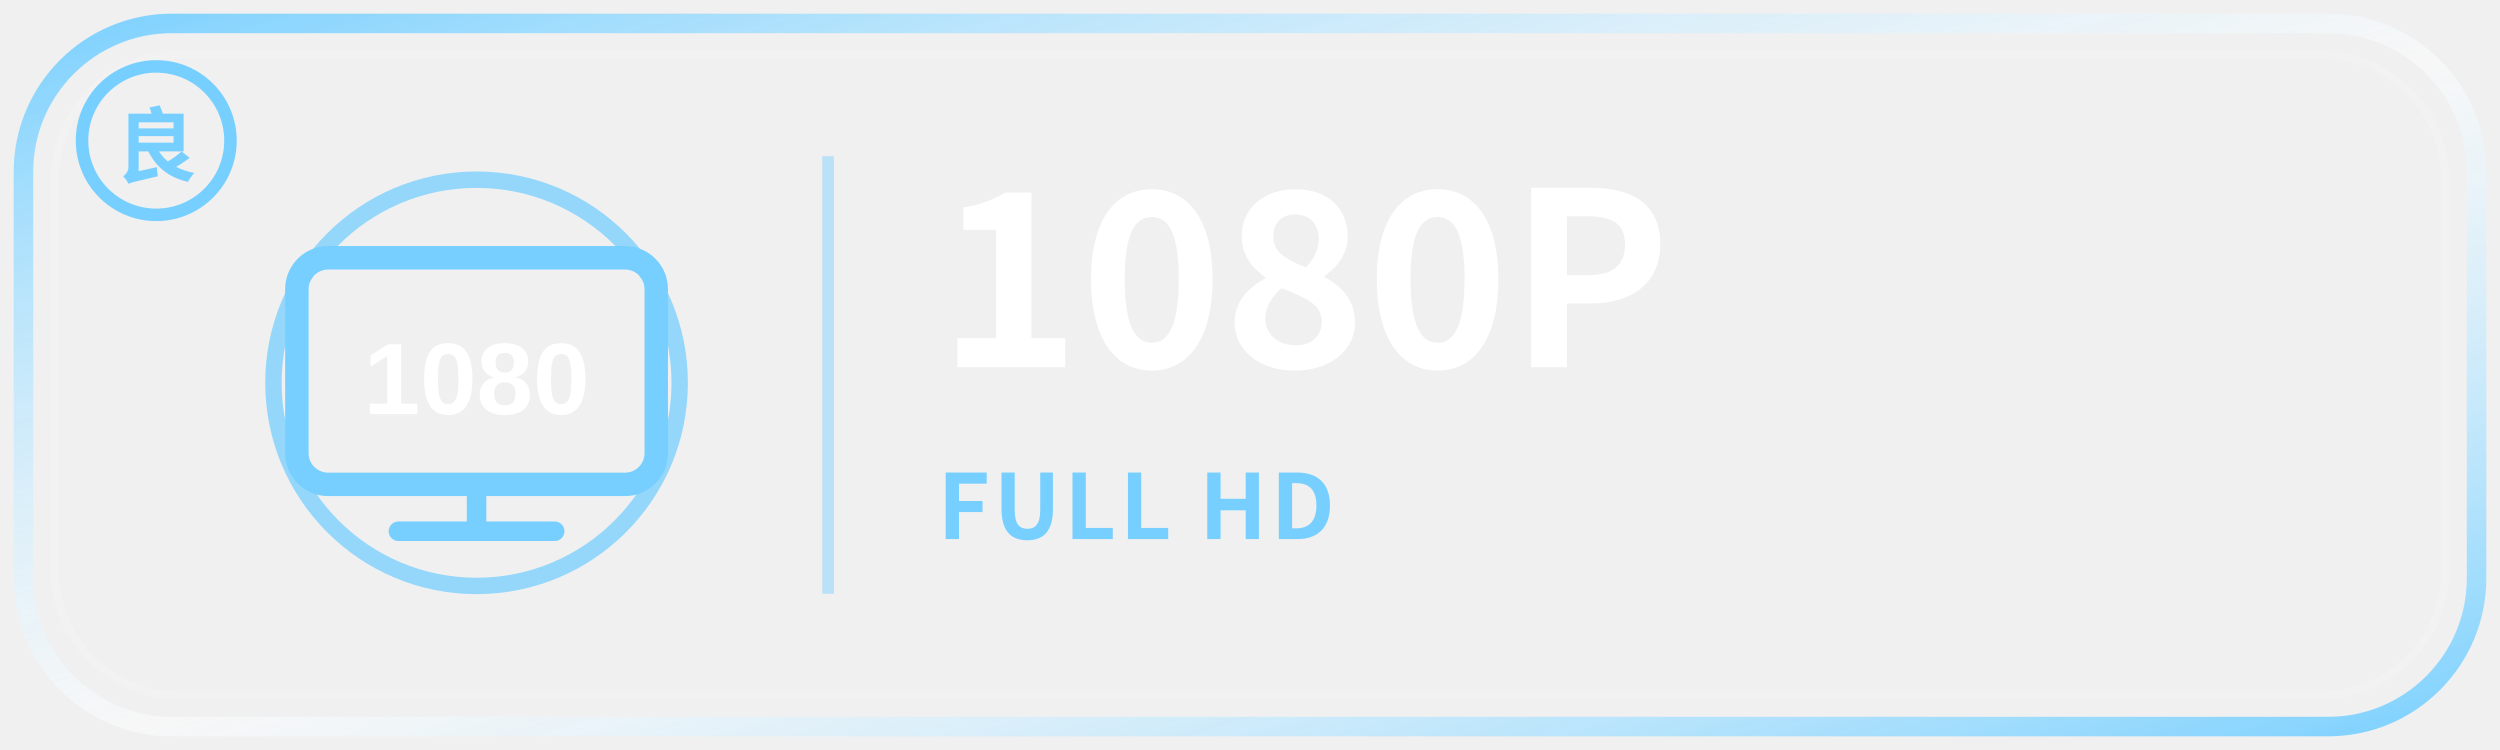
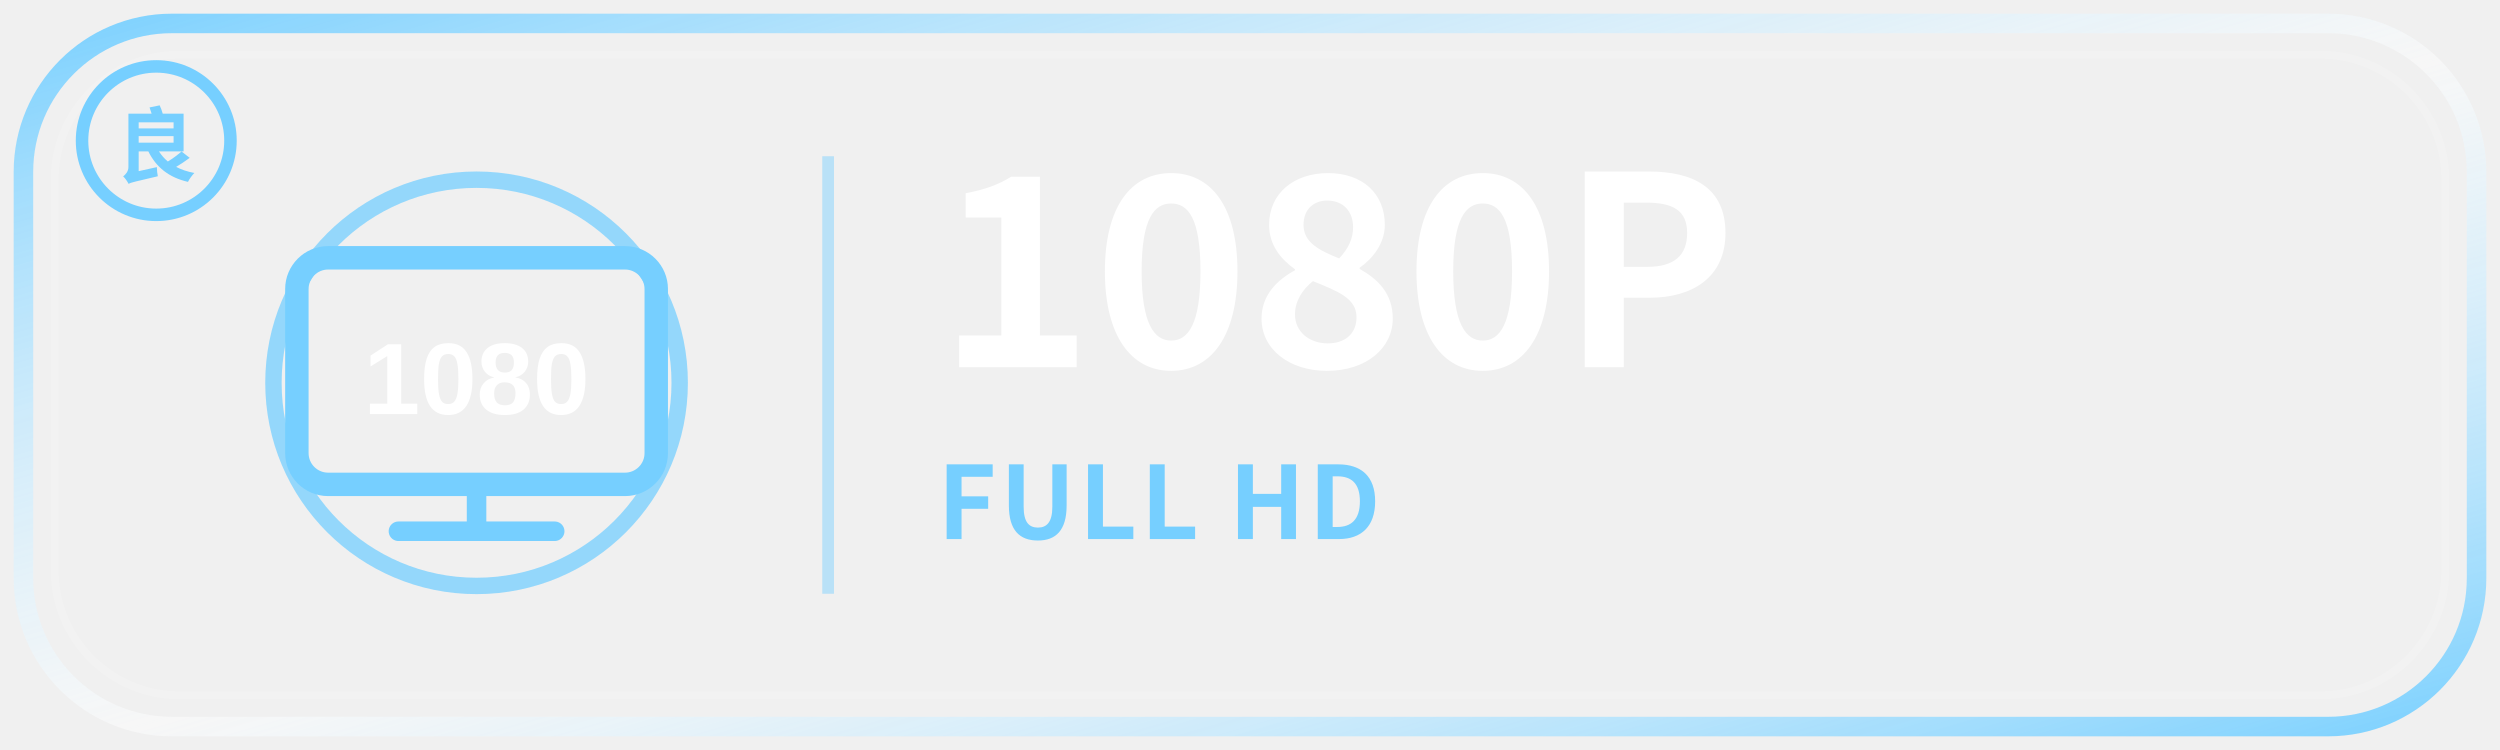
<svg xmlns="http://www.w3.org/2000/svg" width="320" height="96" viewBox="0 0 320 96">
  <defs>
    <linearGradient id="edge" x1="0" y1="0" x2="1" y2="1">
      <stop offset="0" stop-color="#76CFFF" stop-opacity=".95" />
      <stop offset=".52" stop-color="#FFFFFF" stop-opacity=".48" />
      <stop offset="1" stop-color="#76CFFF" stop-opacity=".95" />
    </linearGradient>
  </defs>
  <rect x="3" y="3" width="314" height="90" rx="19" fill="none" stroke="url(#edge)" stroke-width="2.5" />
  <rect x="7" y="7" width="306" height="82" rx="16" fill="none" stroke="#FFFFFF" stroke-opacity=".14" stroke-width="1" />
  <circle cx="20" cy="18" r="9.5" fill="none" stroke="#76CFFF" stroke-width="1.6" />
  <text x="20" y="22.5" text-anchor="middle" font-family="Noto Sans CJK SC,PingFang SC,Arial,sans-serif" font-size="10.5" font-weight="800" fill="#76CFFF">良</text>
  <circle cx="61" cy="49" r="26" fill="none" stroke="#76CFFF" stroke-width="2.1" stroke-opacity=".75" />
  <rect x="38" y="33" width="46" height="29" rx="4" fill="none" stroke="#76CFFF" stroke-width="3" />
  <text x="61" y="53" text-anchor="middle" font-family="Arial,sans-serif" font-size="13" font-weight="900" fill="#FFFFFF">1080</text>
  <path d="M51 68h20M61 62v6" stroke="#76CFFF" stroke-width="2.5" stroke-linecap="round" />
  <path d="M106 20v56" stroke="#76CFFF" stroke-opacity=".45" stroke-width="1.5" />
-   <text x="120" y="47" font-family="Noto Sans CJK SC,PingFang SC,Arial,Helvetica,sans-serif" font-size="31" font-weight="850" fill="#FFFFFF">1080P</text>
-   <text x="120" y="69" font-family="Noto Sans CJK SC,PingFang SC,Microsoft YaHei,Arial,sans-serif" font-size="11.5" font-weight="750" letter-spacing=".45" fill="#76CFFF">FULL HD</text>
+   <text x="120" y="47" font-family="Noto Sans CJK SC,PingFang SC,Arial,Helvetica,sans-serif" font-size="33.8" font-weight="850" fill="#FFFFFF">1080P</text>
+   <text x="120" y="69" font-family="Noto Sans CJK SC,PingFang SC,Microsoft YaHei,Arial,sans-serif" font-size="12.9" font-weight="750" letter-spacing=".45" fill="#76CFFF">FULL HD</text>
</svg>
